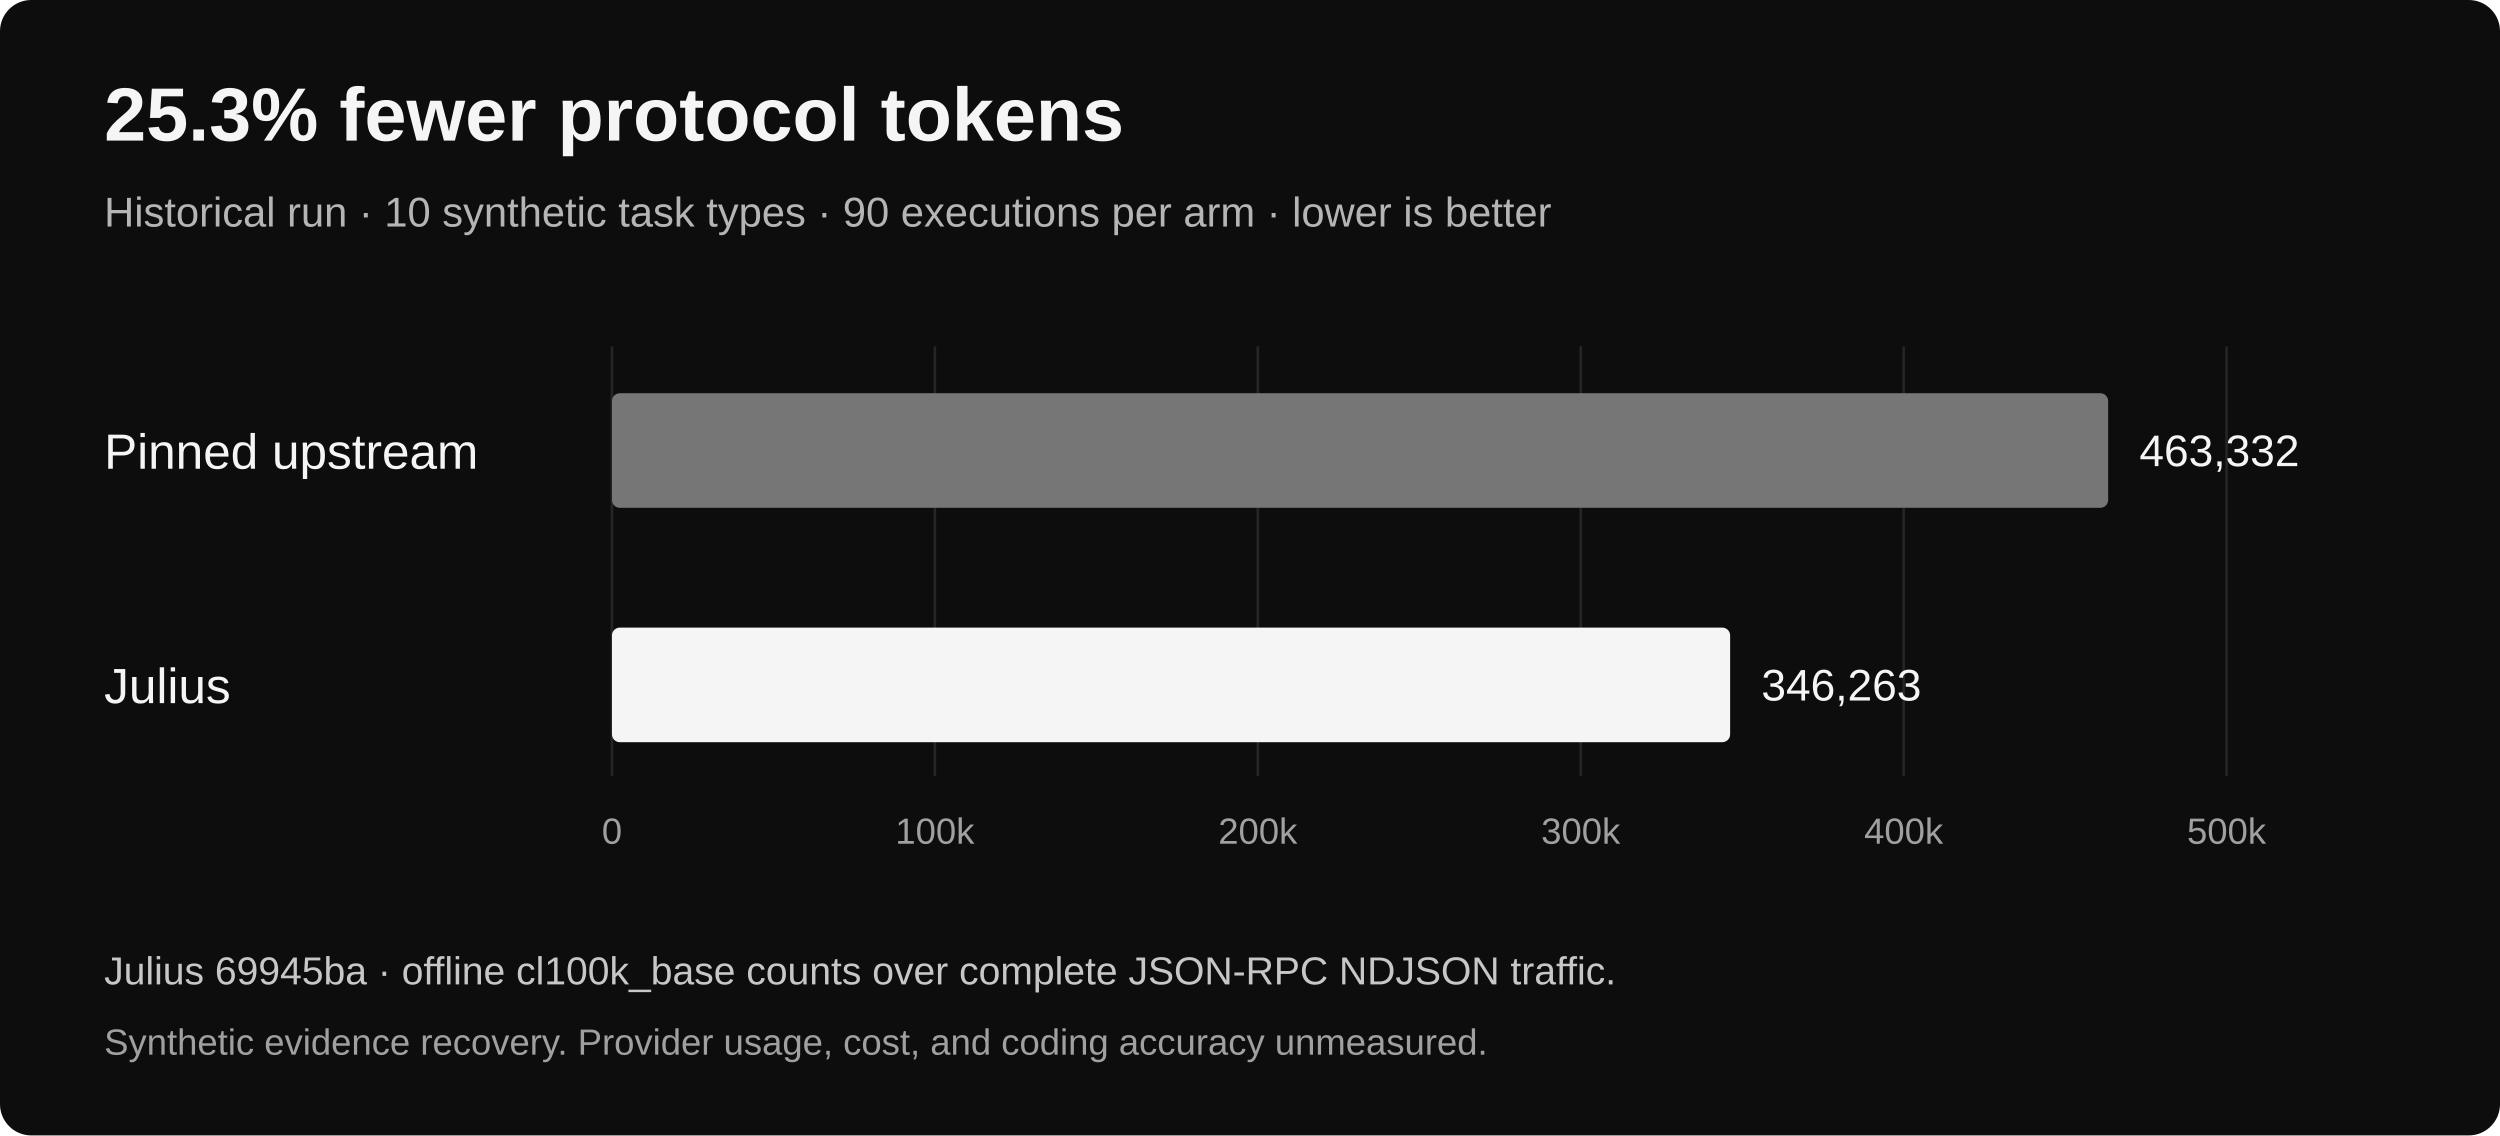
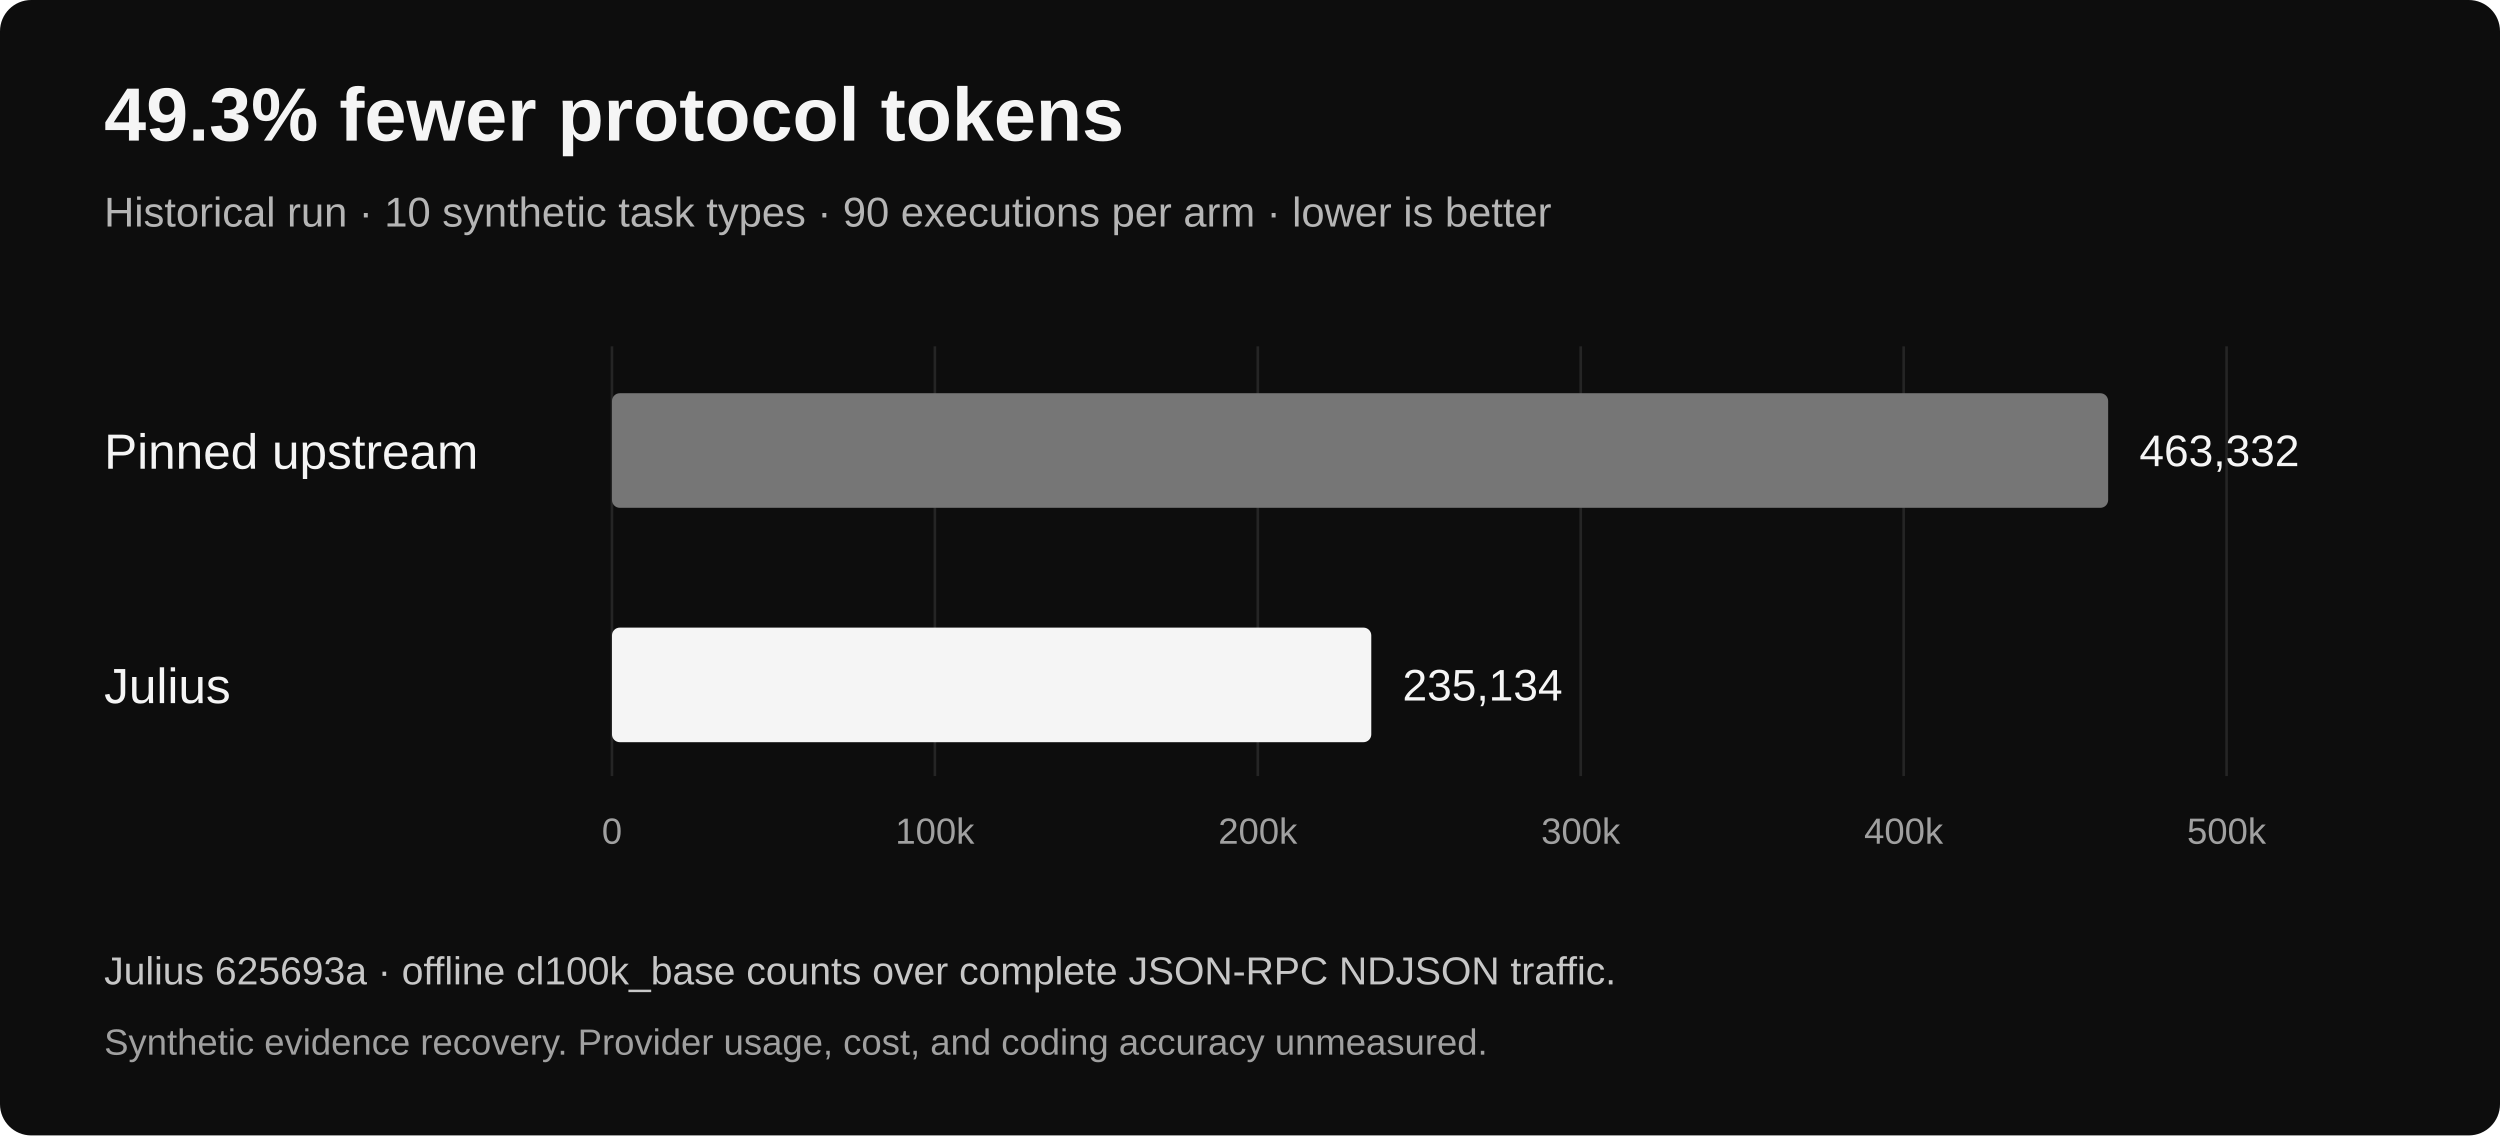
<svg xmlns="http://www.w3.org/2000/svg" width="960" height="436" viewBox="0 0 960 436" role="img" aria-labelledby="title description">
  <rect width="960" height="436" rx="12" fill="#0d0d0d" />
  <g font-family="Arial, Helvetica, sans-serif">
-     <text x="40" y="54" fill="#f5f5f5" font-size="29" font-weight="700">25.3% fewer protocol tokens</text>
+     <text x="40" y="54" fill="#f5f5f5" font-size="29" font-weight="700">49.3% fewer protocol tokens</text>
    <text x="40" y="87" fill="#b5b5b5" font-size="16">Historical run · 10 synthetic task types · 90 executions per arm · lower is better</text>
    <g fill="#a0a0a0" font-size="14">
      <line x1="235" y1="133" x2="235" y2="298" stroke="#252525" />
      <text x="235" y="324" text-anchor="middle">0</text>
      <line x1="359" y1="133" x2="359" y2="298" stroke="#252525" />
      <text x="359" y="324" text-anchor="middle">100k</text>
      <line x1="483" y1="133" x2="483" y2="298" stroke="#252525" />
      <text x="483" y="324" text-anchor="middle">200k</text>
      <line x1="607" y1="133" x2="607" y2="298" stroke="#252525" />
      <text x="607" y="324" text-anchor="middle">300k</text>
      <line x1="731" y1="133" x2="731" y2="298" stroke="#252525" />
      <text x="731" y="324" text-anchor="middle">400k</text>
      <line x1="855" y1="133" x2="855" y2="298" stroke="#252525" />
      <text x="855" y="324" text-anchor="middle">500k</text>
    </g>
    <text x="40" y="180" fill="#f5f5f5" font-size="19">Pinned upstream</text>
    <rect x="235" y="151" width="574.53" height="44" rx="3" fill="#767676" />
    <text x="821.53" y="179" fill="#f5f5f5" font-size="17">463,332</text>
    <text x="40" y="270" fill="#f5f5f5" font-size="19">Julius</text>
-     <rect x="235" y="241" width="429.37" height="44" rx="3" fill="#f5f5f5" />
-     <text x="676.37" y="269" fill="#f5f5f5" font-size="17">346,263</text>
-     <text x="40" y="378" fill="#c7c7c7" font-size="15">Julius 69945ba · offline cl100k_base counts over complete JSON-RPC NDJSON traffic.</text>
+     <rect x="235" y="241" width="291.57" height="44" rx="3" fill="#f5f5f5" />
+     <text x="538.57" y="269" fill="#f5f5f5" font-size="17">235,134</text>
+     <text x="40" y="378" fill="#c7c7c7" font-size="15">Julius 625693a · offline cl100k_base counts over complete JSON-RPC NDJSON traffic.</text>
    <text x="40" y="405" fill="#a0a0a0" font-size="14">Synthetic evidence recovery. Provider usage, cost, and coding accuracy unmeasured.</text>
  </g>
</svg>
